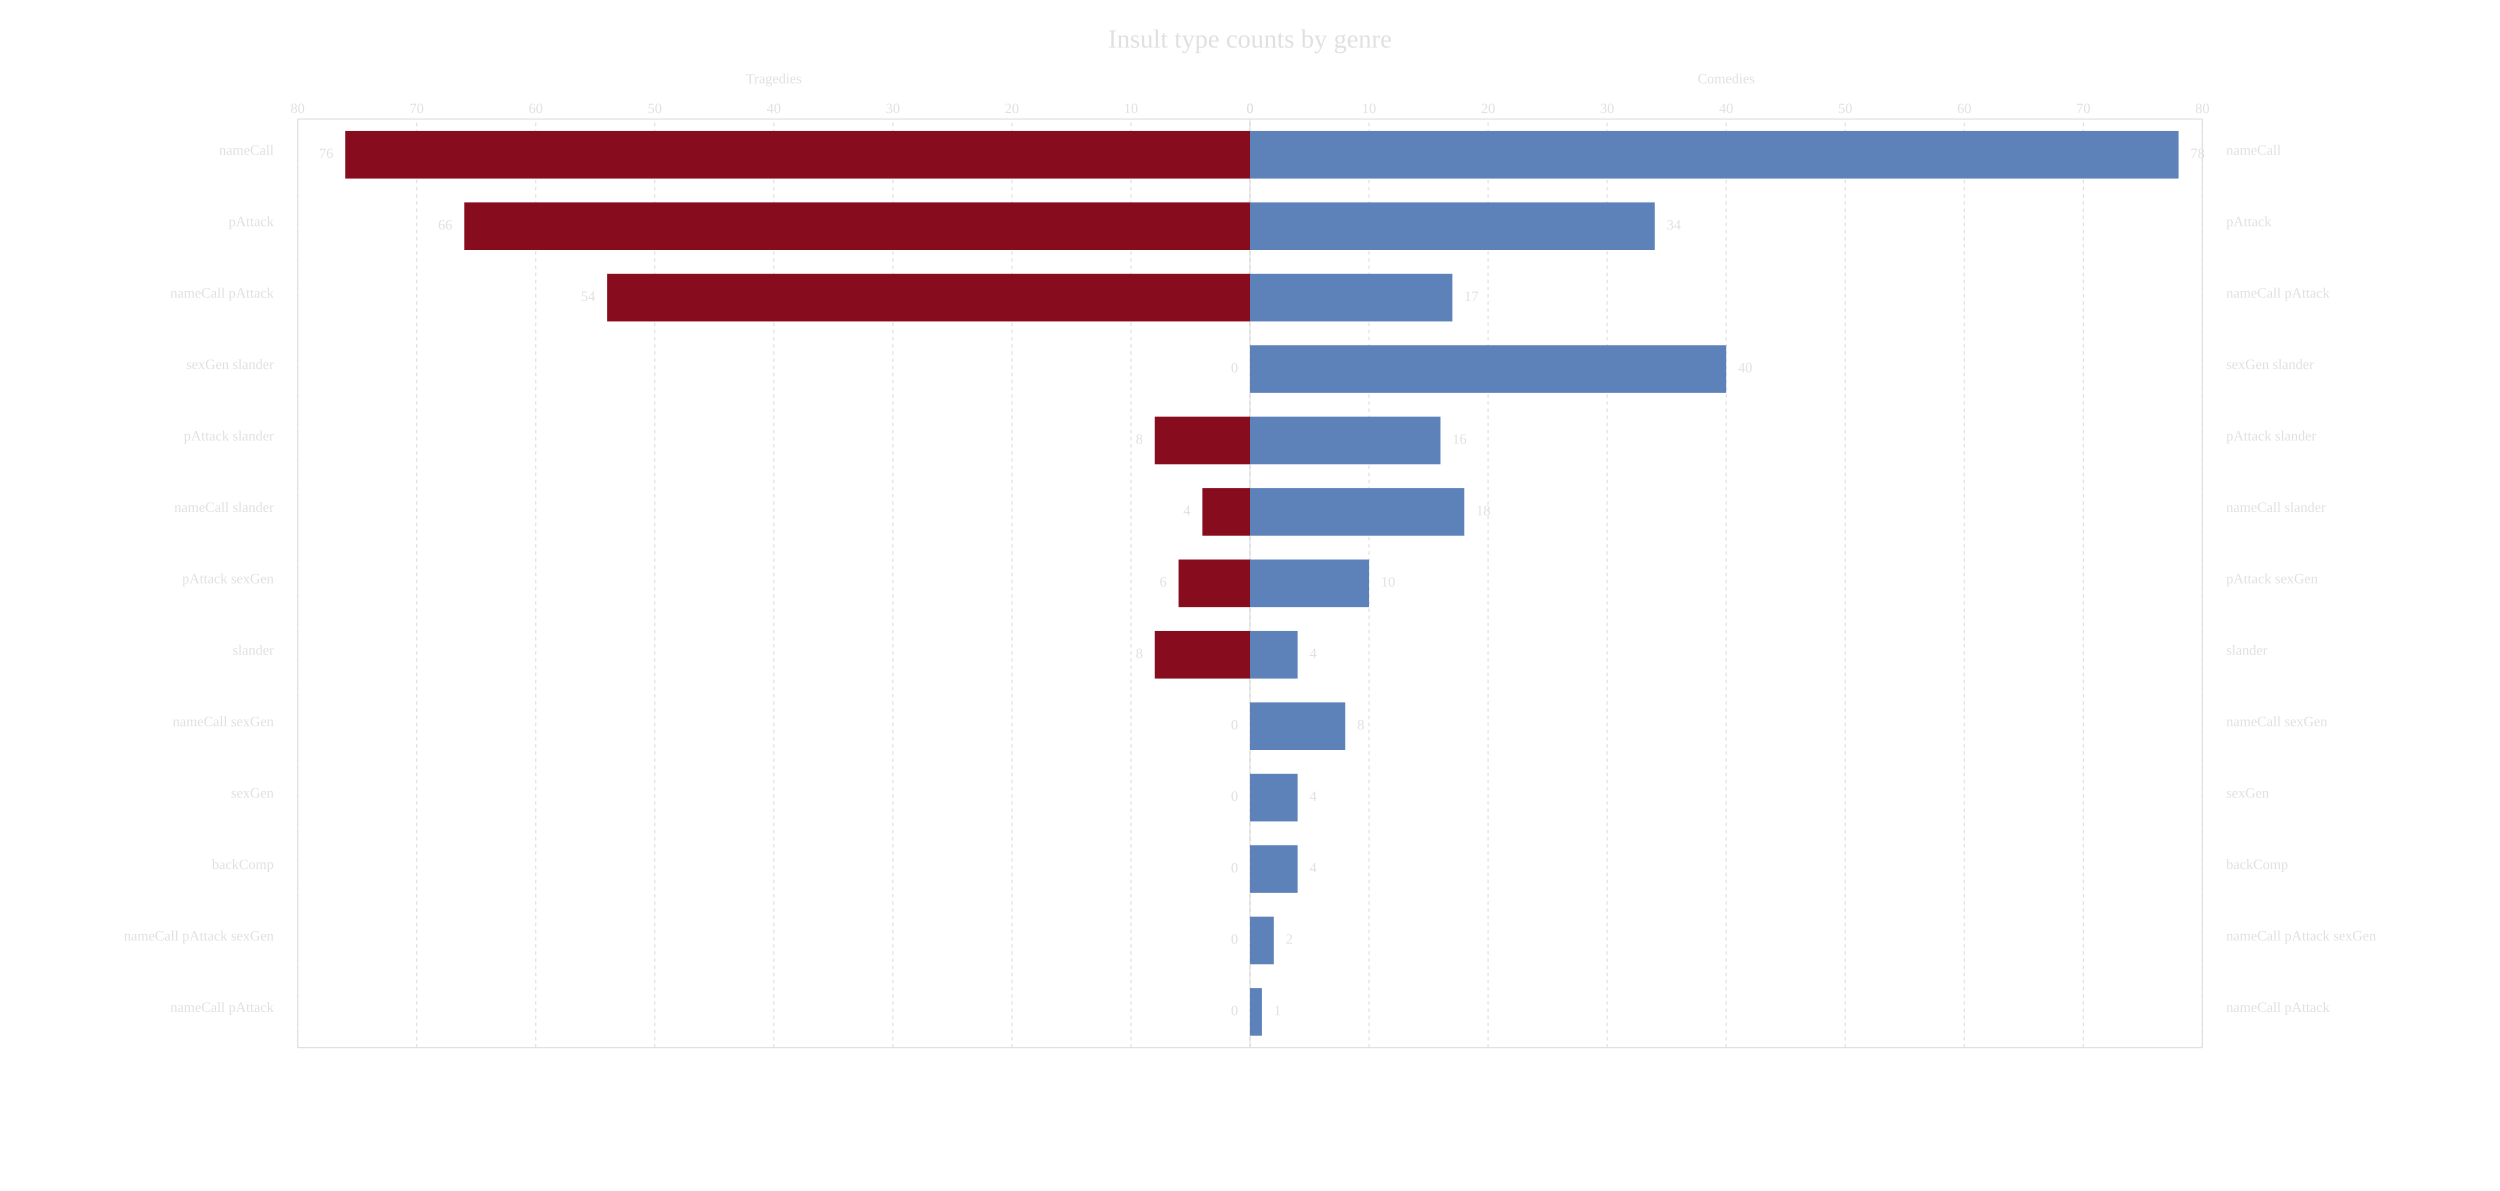
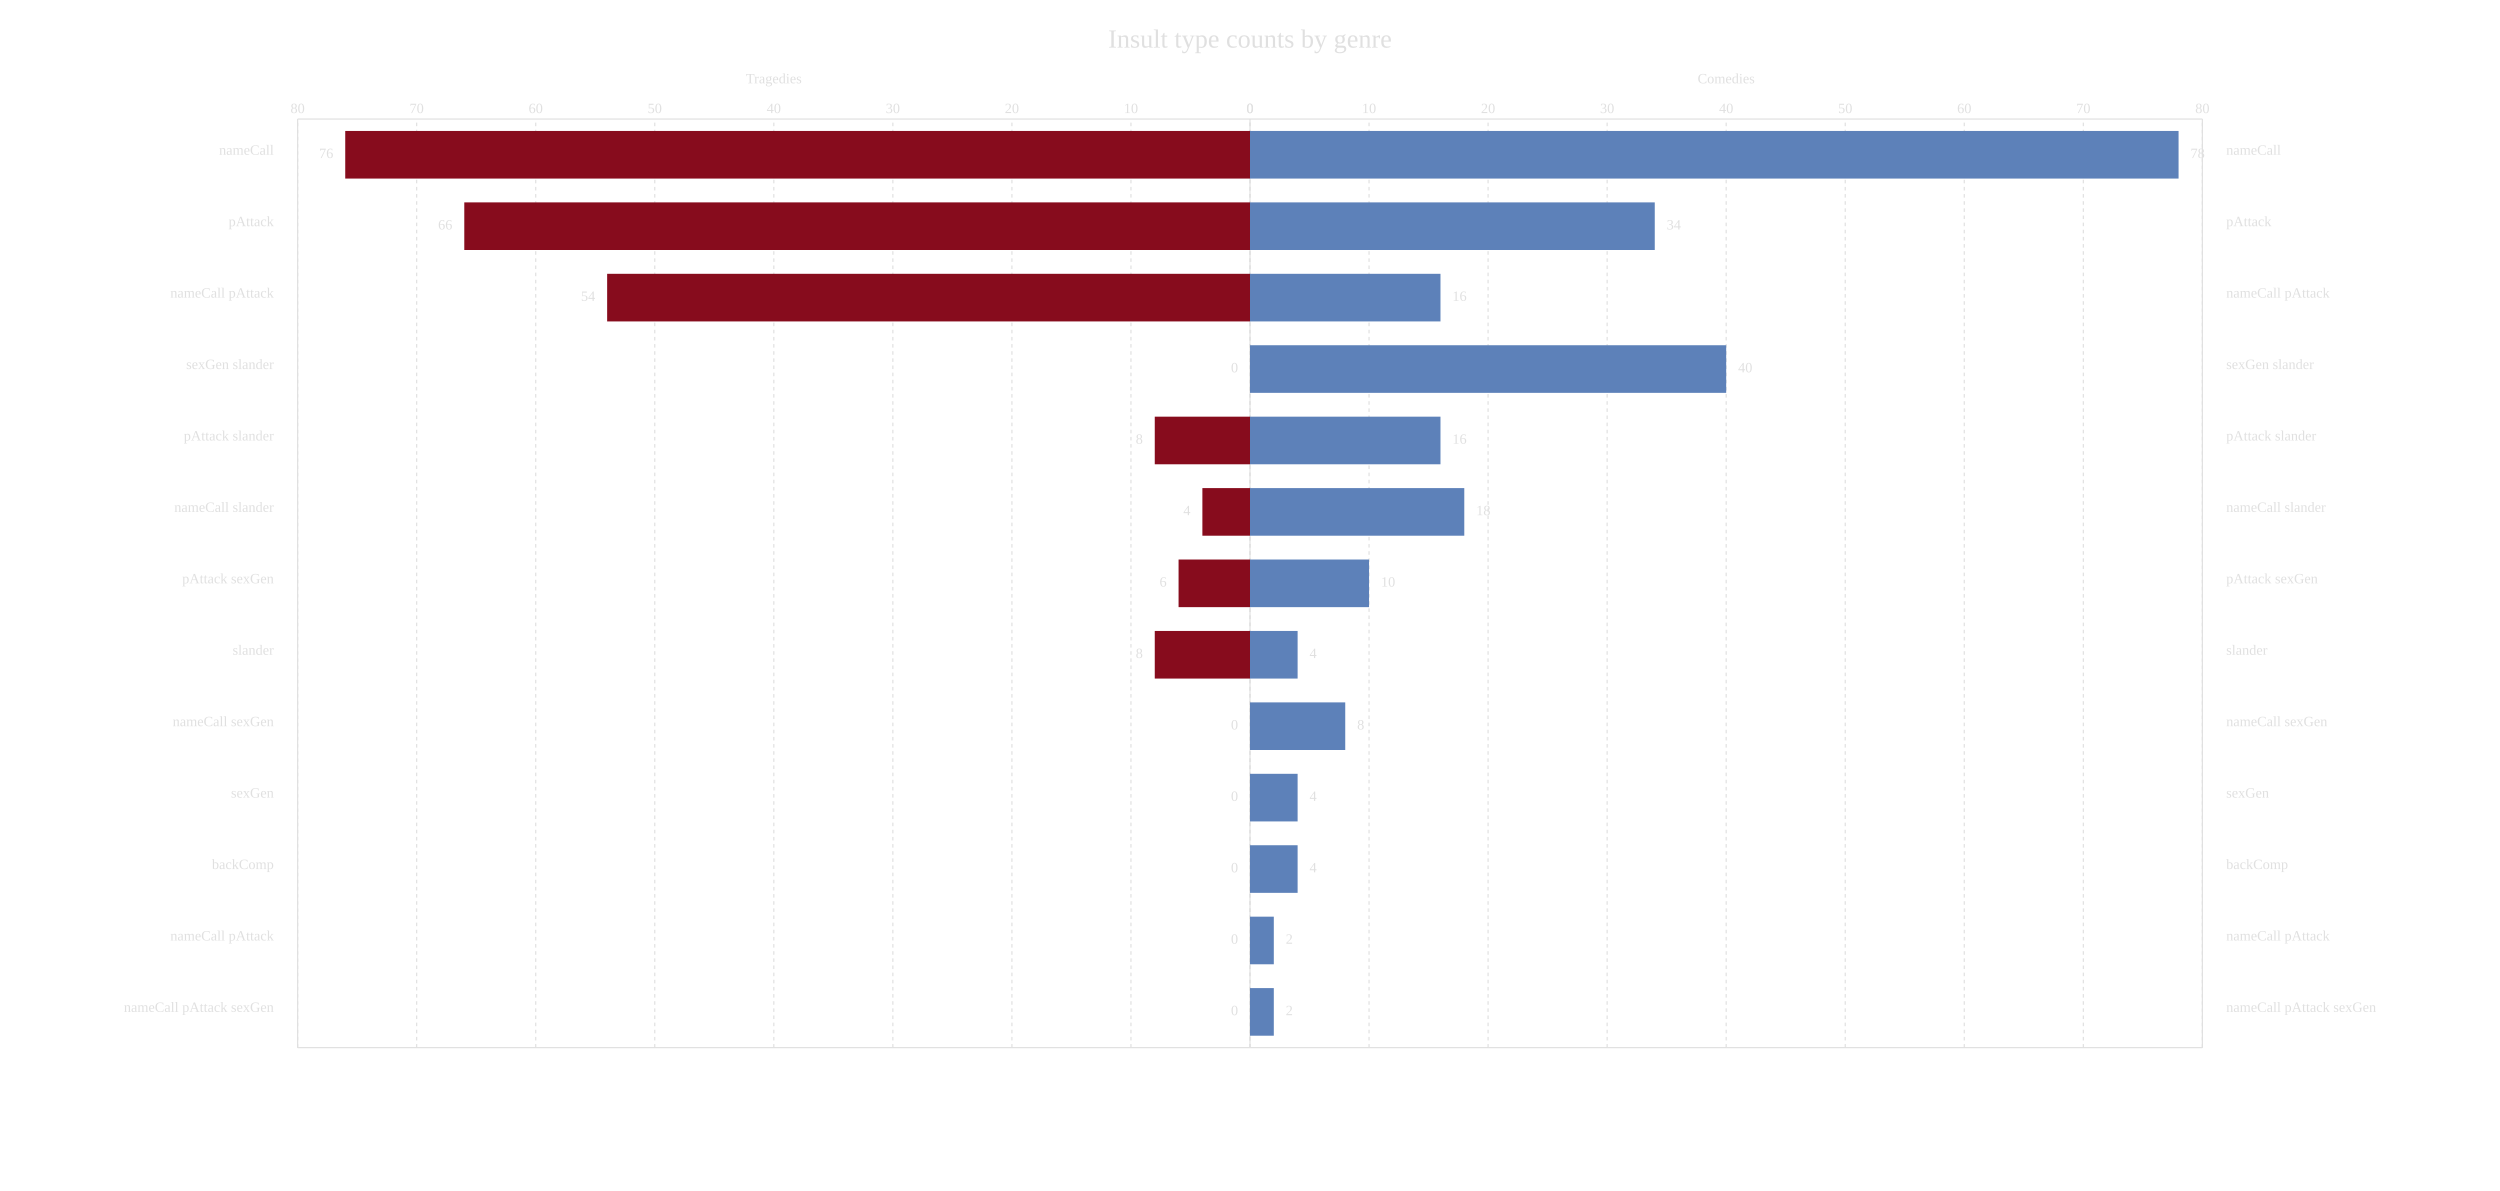
<svg xmlns="http://www.w3.org/2000/svg" viewBox="-100 0 2100 1000" width="100%">
  <g transform="translate(150, 880)">
    <line x1="0" x2="1600" y1="0" y2="0" stroke="#E0E0E0" />
    <line x1="0" x2="1600" y1="-780" y2="-780" stroke="#E0E0E0" />
    <line x1="0" x2="0" y1="0" y2="-780" stroke="#E0E0E0" />
    <line x1="1600" x2="1600" y1="0" y2="-780" stroke="#E0E0E0" />
    <line x1="800" x2="800" y1="0" y2="-780" stroke="#E0E0E0" />
    <text x="800" y="-840" fill="#E0E0E0" font-size="22" text-anchor="middle">Insult type counts by genre</text>
    <text x="400" y="-810" fill="#E0E0E0" text-anchor="middle">Tragedies</text>
    <text x="1200" y="-810" fill="#E0E0E0" text-anchor="middle">Comedies</text>
    <line x1="800" y1="0" x2="800" y2="-780" stroke="#E0E0E0" stroke-dasharray="3" />
    <text x="800" y="-785" fill="#E0E0E0" text-anchor="middle">0</text>
    <line x1="800" y1="0" x2="800" y2="-780" stroke="#E0E0E0" stroke-dasharray="3" />
    <text x="800" y="-785" fill="#E0E0E0" text-anchor="middle">0</text>
    <line x1="900" y1="0" x2="900" y2="-780" stroke="#E0E0E0" stroke-dasharray="3" />
    <text x="900" y="-785" fill="#E0E0E0" text-anchor="middle">10</text>
    <line x1="700" y1="0" x2="700" y2="-780" stroke="#E0E0E0" stroke-dasharray="3" />
    <text x="700" y="-785" fill="#E0E0E0" text-anchor="middle">10</text>
    <line x1="1000" y1="0" x2="1000" y2="-780" stroke="#E0E0E0" stroke-dasharray="3" />
    <text x="1000" y="-785" fill="#E0E0E0" text-anchor="middle">20</text>
    <line x1="600" y1="0" x2="600" y2="-780" stroke="#E0E0E0" stroke-dasharray="3" />
    <text x="600" y="-785" fill="#E0E0E0" text-anchor="middle">20</text>
    <line x1="1100" y1="0" x2="1100" y2="-780" stroke="#E0E0E0" stroke-dasharray="3" />
    <text x="1100" y="-785" fill="#E0E0E0" text-anchor="middle">30</text>
    <line x1="500" y1="0" x2="500" y2="-780" stroke="#E0E0E0" stroke-dasharray="3" />
    <text x="500" y="-785" fill="#E0E0E0" text-anchor="middle">30</text>
    <line x1="1200" y1="0" x2="1200" y2="-780" stroke="#E0E0E0" stroke-dasharray="3" />
    <text x="1200" y="-785" fill="#E0E0E0" text-anchor="middle">40</text>
    <line x1="400" y1="0" x2="400" y2="-780" stroke="#E0E0E0" stroke-dasharray="3" />
    <text x="400" y="-785" fill="#E0E0E0" text-anchor="middle">40</text>
    <line x1="1300" y1="0" x2="1300" y2="-780" stroke="#E0E0E0" stroke-dasharray="3" />
    <text x="1300" y="-785" fill="#E0E0E0" text-anchor="middle">50</text>
    <line x1="300" y1="0" x2="300" y2="-780" stroke="#E0E0E0" stroke-dasharray="3" />
    <text x="300" y="-785" fill="#E0E0E0" text-anchor="middle">50</text>
    <line x1="1400" y1="0" x2="1400" y2="-780" stroke="#E0E0E0" stroke-dasharray="3" />
    <text x="1400" y="-785" fill="#E0E0E0" text-anchor="middle">60</text>
    <line x1="200" y1="0" x2="200" y2="-780" stroke="#E0E0E0" stroke-dasharray="3" />
    <text x="200" y="-785" fill="#E0E0E0" text-anchor="middle">60</text>
    <line x1="1500" y1="0" x2="1500" y2="-780" stroke="#E0E0E0" stroke-dasharray="3" />
    <text x="1500" y="-785" fill="#E0E0E0" text-anchor="middle">70</text>
    <line x1="100" y1="0" x2="100" y2="-780" stroke="#E0E0E0" stroke-dasharray="3" />
    <text x="100" y="-785" fill="#E0E0E0" text-anchor="middle">70</text>
    <line x1="1600" y1="0" x2="1600" y2="-780" stroke="#E0E0E0" stroke-dasharray="3" />
    <text x="1600" y="-785" fill="#E0E0E0" text-anchor="middle">80</text>
    <line x1="0" y1="0" x2="0" y2="-780" stroke="#E0E0E0" stroke-dasharray="3" />
    <text x="0" y="-785" fill="#E0E0E0" text-anchor="middle">80</text>
-     <rect x="800" y="-50" width="10" height="40" fill="#5D81B9" />
-     <text x="820" y="-30" dominant-baseline="middle" fill="#E0E0E0">1</text>
-     <text x="1620" y="-30" fill="#E0E0E0">nameCall pAttack </text>
+     <rect x="800" y="-50" width="20" height="40" fill="#5D81B9" />
+     <text x="830" y="-30" dominant-baseline="middle" fill="#E0E0E0">2</text>
+     <text x="1620" y="-30" fill="#E0E0E0"> nameCall pAttack sexGen</text>
    <rect x="800" y="-50" width="0" height="40" fill="#870C1D" />
    <text x="790" y="-30" dominant-baseline="middle" fill="#E0E0E0" text-anchor="end">0</text>
-     <text x="-20" y="-30" fill="#E0E0E0" text-anchor="end">nameCall pAttack </text>
+     <text x="-20" y="-30" fill="#E0E0E0" text-anchor="end"> nameCall pAttack sexGen</text>
    <rect x="800" y="-110" width="20" height="40" fill="#5D81B9" />
    <text x="830" y="-90" dominant-baseline="middle" fill="#E0E0E0">2</text>
-     <text x="1620" y="-90" fill="#E0E0E0"> nameCall pAttack sexGen</text>
+     <text x="1620" y="-90" fill="#E0E0E0">nameCall pAttack </text>
    <rect x="800" y="-110" width="0" height="40" fill="#870C1D" />
    <text x="790" y="-90" dominant-baseline="middle" fill="#E0E0E0" text-anchor="end">0</text>
-     <text x="-20" y="-90" fill="#E0E0E0" text-anchor="end"> nameCall pAttack sexGen</text>
+     <text x="-20" y="-90" fill="#E0E0E0" text-anchor="end">nameCall pAttack </text>
    <rect x="800" y="-170" width="40" height="40" fill="#5D81B9" />
    <text x="850" y="-150" dominant-baseline="middle" fill="#E0E0E0">4</text>
    <text x="1620" y="-150" fill="#E0E0E0">backComp</text>
    <rect x="800" y="-170" width="0" height="40" fill="#870C1D" />
    <text x="790" y="-150" dominant-baseline="middle" fill="#E0E0E0" text-anchor="end">0</text>
    <text x="-20" y="-150" fill="#E0E0E0" text-anchor="end">backComp</text>
    <rect x="800" y="-230" width="40" height="40" fill="#5D81B9" />
    <text x="850" y="-210" dominant-baseline="middle" fill="#E0E0E0">4</text>
    <text x="1620" y="-210" fill="#E0E0E0">sexGen</text>
    <rect x="800" y="-230" width="0" height="40" fill="#870C1D" />
    <text x="790" y="-210" dominant-baseline="middle" fill="#E0E0E0" text-anchor="end">0</text>
    <text x="-20" y="-210" fill="#E0E0E0" text-anchor="end">sexGen</text>
    <rect x="800" y="-290" width="80" height="40" fill="#5D81B9" />
    <text x="890" y="-270" dominant-baseline="middle" fill="#E0E0E0">8</text>
    <text x="1620" y="-270" fill="#E0E0E0">nameCall sexGen</text>
    <rect x="800" y="-290" width="0" height="40" fill="#870C1D" />
    <text x="790" y="-270" dominant-baseline="middle" fill="#E0E0E0" text-anchor="end">0</text>
    <text x="-20" y="-270" fill="#E0E0E0" text-anchor="end">nameCall sexGen</text>
    <rect x="800" y="-350" width="40" height="40" fill="#5D81B9" />
    <text x="850" y="-330" dominant-baseline="middle" fill="#E0E0E0">4</text>
    <text x="1620" y="-330" fill="#E0E0E0">slander</text>
    <rect x="720" y="-350" width="80" height="40" fill="#870C1D" />
    <text x="710" y="-330" dominant-baseline="middle" fill="#E0E0E0" text-anchor="end">8</text>
    <text x="-20" y="-330" fill="#E0E0E0" text-anchor="end">slander</text>
    <rect x="800" y="-410" width="100" height="40" fill="#5D81B9" />
    <text x="910" y="-390" dominant-baseline="middle" fill="#E0E0E0">10</text>
    <text x="1620" y="-390" fill="#E0E0E0">pAttack sexGen</text>
    <rect x="740" y="-410" width="60" height="40" fill="#870C1D" />
    <text x="730" y="-390" dominant-baseline="middle" fill="#E0E0E0" text-anchor="end">6</text>
    <text x="-20" y="-390" fill="#E0E0E0" text-anchor="end">pAttack sexGen</text>
    <rect x="800" y="-470" width="180" height="40" fill="#5D81B9" />
    <text x="990" y="-450" dominant-baseline="middle" fill="#E0E0E0">18</text>
    <text x="1620" y="-450" fill="#E0E0E0">nameCall slander</text>
    <rect x="760" y="-470" width="40" height="40" fill="#870C1D" />
    <text x="750" y="-450" dominant-baseline="middle" fill="#E0E0E0" text-anchor="end">4</text>
    <text x="-20" y="-450" fill="#E0E0E0" text-anchor="end">nameCall slander</text>
    <rect x="800" y="-530" width="160" height="40" fill="#5D81B9" />
    <text x="970" y="-510" dominant-baseline="middle" fill="#E0E0E0">16</text>
    <text x="1620" y="-510" fill="#E0E0E0">pAttack slander</text>
    <rect x="720" y="-530" width="80" height="40" fill="#870C1D" />
    <text x="710" y="-510" dominant-baseline="middle" fill="#E0E0E0" text-anchor="end">8</text>
    <text x="-20" y="-510" fill="#E0E0E0" text-anchor="end">pAttack slander</text>
    <rect x="800" y="-590" width="400" height="40" fill="#5D81B9" />
    <text x="1210" y="-570" dominant-baseline="middle" fill="#E0E0E0">40</text>
    <text x="1620" y="-570" fill="#E0E0E0">sexGen slander</text>
    <rect x="800" y="-590" width="0" height="40" fill="#870C1D" />
    <text x="790" y="-570" dominant-baseline="middle" fill="#E0E0E0" text-anchor="end">0</text>
    <text x="-20" y="-570" fill="#E0E0E0" text-anchor="end">sexGen slander</text>
-     <rect x="800" y="-650" width="170" height="40" fill="#5D81B9" />
-     <text x="980" y="-630" dominant-baseline="middle" fill="#E0E0E0">17</text>
+     <rect x="800" y="-650" width="160" height="40" fill="#5D81B9" />
+     <text x="970" y="-630" dominant-baseline="middle" fill="#E0E0E0">16</text>
    <text x="1620" y="-630" fill="#E0E0E0">nameCall pAttack</text>
    <rect x="260" y="-650" width="540" height="40" fill="#870C1D" />
    <text x="250" y="-630" dominant-baseline="middle" fill="#E0E0E0" text-anchor="end">54</text>
    <text x="-20" y="-630" fill="#E0E0E0" text-anchor="end">nameCall pAttack</text>
    <rect x="800" y="-710" width="340" height="40" fill="#5D81B9" />
    <text x="1150" y="-690" dominant-baseline="middle" fill="#E0E0E0">34</text>
    <text x="1620" y="-690" fill="#E0E0E0">pAttack</text>
    <rect x="140" y="-710" width="660" height="40" fill="#870C1D" />
    <text x="130" y="-690" dominant-baseline="middle" fill="#E0E0E0" text-anchor="end">66</text>
    <text x="-20" y="-690" fill="#E0E0E0" text-anchor="end">pAttack</text>
    <rect x="800" y="-770" width="780" height="40" fill="#5D81B9" />
    <text x="1590" y="-750" dominant-baseline="middle" fill="#E0E0E0">78</text>
    <text x="1620" y="-750" fill="#E0E0E0">nameCall</text>
    <rect x="40" y="-770" width="760" height="40" fill="#870C1D" />
    <text x="30" y="-750" dominant-baseline="middle" fill="#E0E0E0" text-anchor="end">76</text>
    <text x="-20" y="-750" fill="#E0E0E0" text-anchor="end">nameCall</text>
  </g>
</svg>
